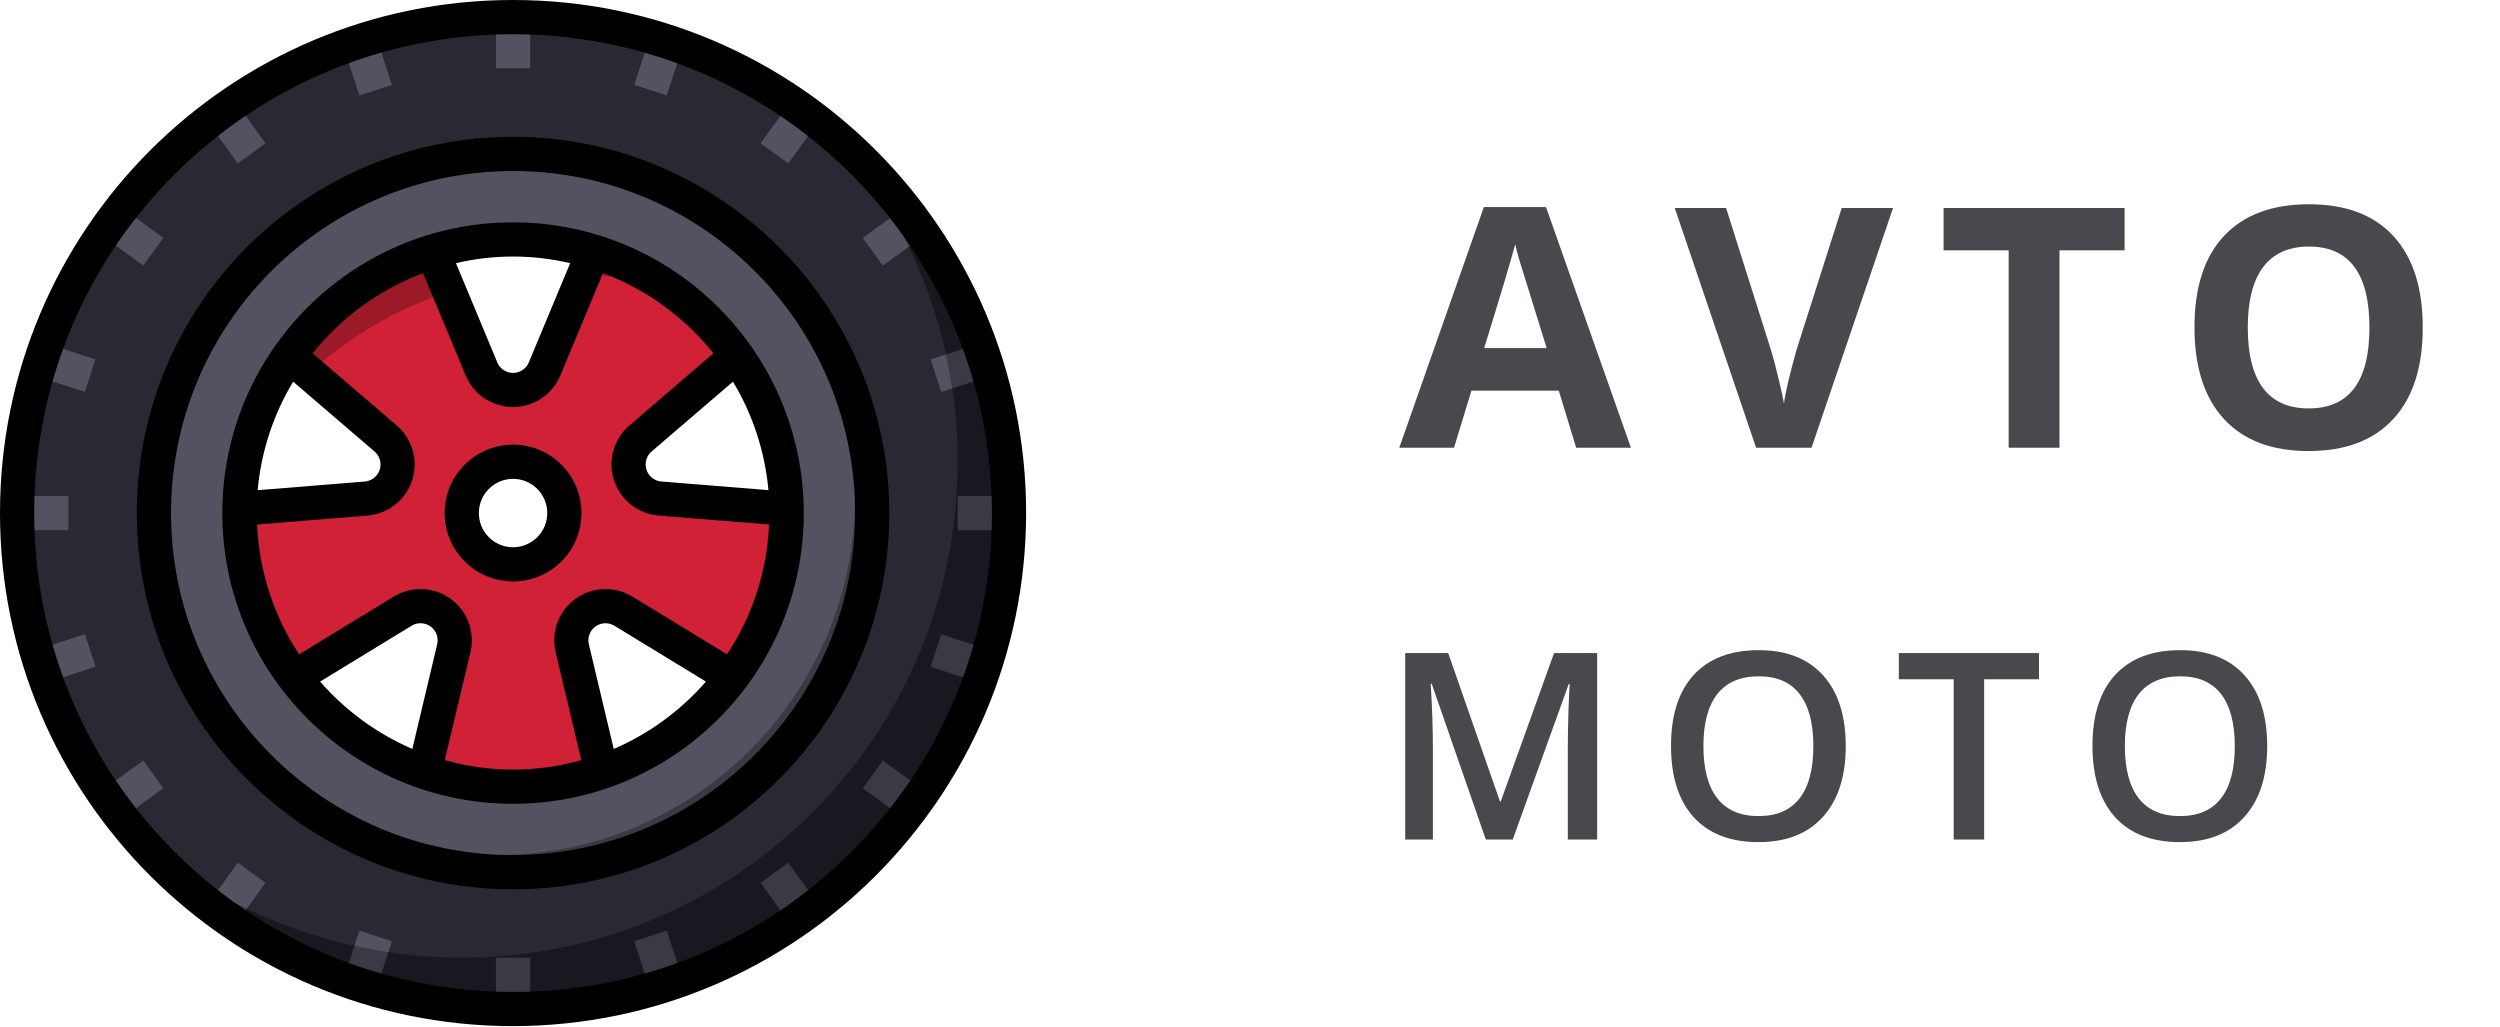
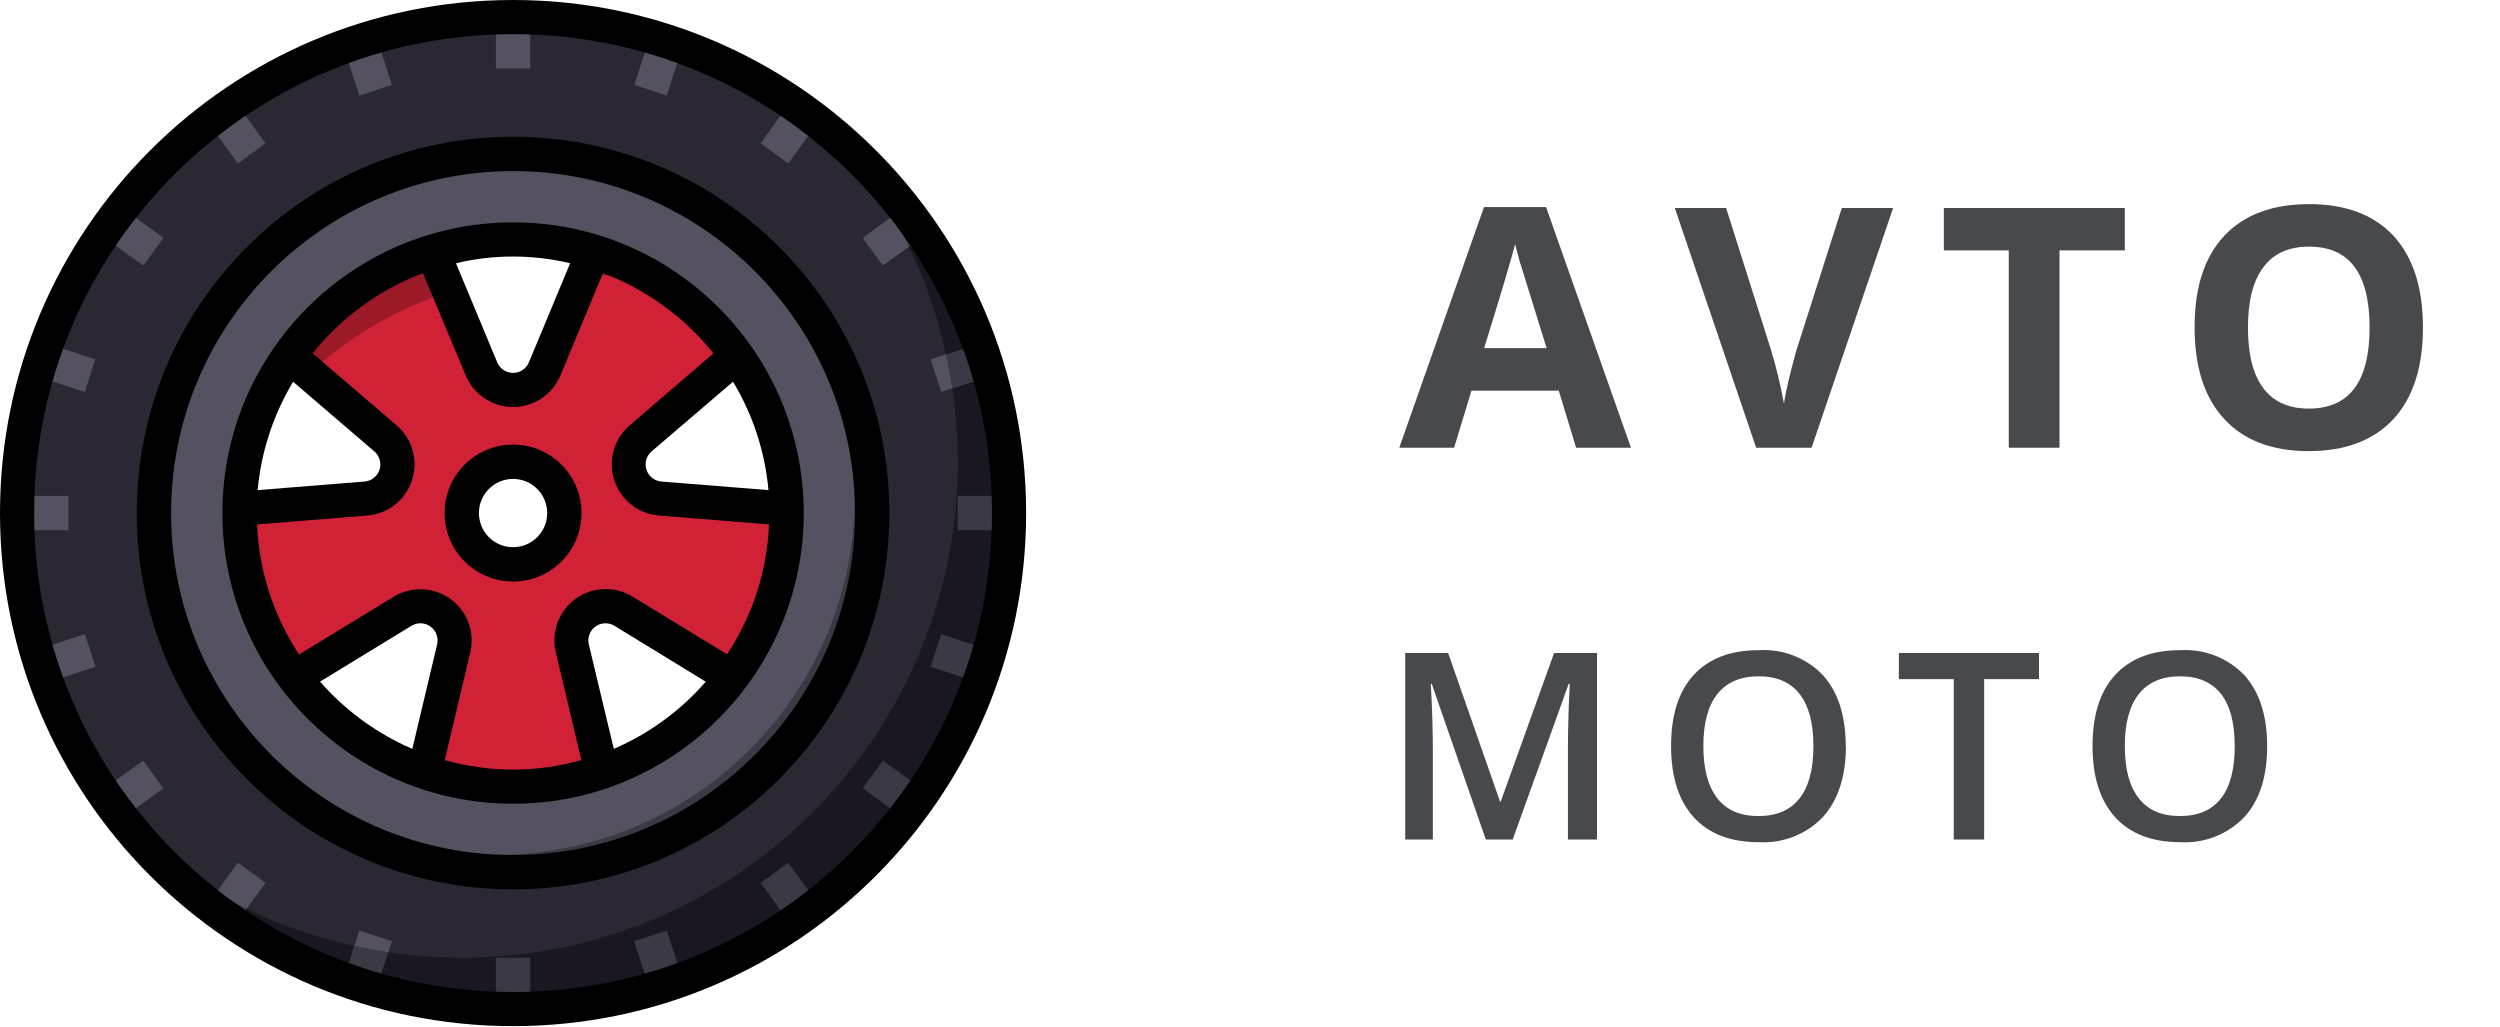
- <svg xmlns="http://www.w3.org/2000/svg" width="134" height="55" viewBox="0 0 134 55" fill="none">
-   <path d="M84.483 24L83.552 20.941H78.867L77.936 24H75L79.535 11.098H82.866L87.419 24H84.483ZM82.901 18.656C82.04 15.885 81.554 14.317 81.442 13.954C81.337 13.591 81.261 13.304 81.214 13.093C81.02 13.843 80.467 15.697 79.553 18.656H82.901ZM98.715 11.15H101.466L97.098 24H94.127L89.768 11.15H92.519L94.936 18.797C95.07 19.248 95.208 19.775 95.349 20.379C95.495 20.977 95.586 21.393 95.621 21.627C95.686 21.088 95.905 20.145 96.28 18.797L98.715 11.15ZM110.389 24H107.664V13.418H104.175V11.15H113.878V13.418H110.389V24ZM129.859 17.558C129.859 19.685 129.332 21.319 128.277 22.462C127.222 23.605 125.71 24.176 123.742 24.176C121.773 24.176 120.261 23.605 119.207 22.462C118.152 21.319 117.624 19.679 117.624 17.54C117.624 15.401 118.152 13.77 119.207 12.645C120.267 11.514 121.785 10.948 123.759 10.948C125.734 10.948 127.243 11.517 128.286 12.653C129.334 13.79 129.859 15.425 129.859 17.558ZM120.481 17.558C120.481 18.993 120.753 20.074 121.298 20.801C121.843 21.527 122.658 21.891 123.742 21.891C125.916 21.891 127.002 20.446 127.002 17.558C127.002 14.663 125.921 13.216 123.759 13.216C122.675 13.216 121.858 13.582 121.307 14.315C120.756 15.041 120.481 16.122 120.481 17.558Z" fill="#48494D" />
-   <path d="M79.64 45L76.741 36.653H76.686C76.764 37.893 76.803 39.055 76.803 40.14V45H75.319V35.006H77.623L80.398 42.956H80.439L83.297 35.006H85.607V45H84.035V40.058C84.035 39.561 84.046 38.914 84.069 38.116C84.097 37.319 84.12 36.836 84.138 36.667H84.083L81.082 45H79.64ZM98.932 39.989C98.932 41.616 98.524 42.881 97.709 43.783C96.897 44.685 95.747 45.137 94.257 45.137C92.748 45.137 91.588 44.69 90.777 43.797C89.97 42.899 89.567 41.625 89.567 39.976C89.567 38.326 89.973 37.059 90.784 36.175C91.6 35.291 92.762 34.849 94.27 34.849C95.756 34.849 96.904 35.297 97.716 36.195C98.527 37.093 98.932 38.358 98.932 39.989ZM91.303 39.989C91.303 41.22 91.552 42.154 92.049 42.792C92.545 43.425 93.281 43.742 94.257 43.742C95.227 43.742 95.959 43.428 96.451 42.799C96.948 42.17 97.196 41.233 97.196 39.989C97.196 38.763 96.95 37.834 96.458 37.2C95.97 36.567 95.241 36.25 94.27 36.25C93.29 36.25 92.55 36.567 92.049 37.2C91.552 37.834 91.303 38.763 91.303 39.989ZM106.351 45H104.717V36.407H101.778V35.006H109.29V36.407H106.351V45ZM121.522 39.989C121.522 41.616 121.114 42.881 120.298 43.783C119.487 44.685 118.336 45.137 116.846 45.137C115.337 45.137 114.177 44.69 113.366 43.797C112.56 42.899 112.156 41.625 112.156 39.976C112.156 38.326 112.562 37.059 113.373 36.175C114.189 35.291 115.351 34.849 116.859 34.849C118.345 34.849 119.494 35.297 120.305 36.195C121.116 37.093 121.522 38.358 121.522 39.989ZM113.893 39.989C113.893 41.22 114.141 42.154 114.638 42.792C115.134 43.425 115.87 43.742 116.846 43.742C117.816 43.742 118.548 43.428 119.04 42.799C119.537 42.17 119.785 41.233 119.785 39.989C119.785 38.763 119.539 37.834 119.047 37.2C118.559 36.567 117.83 36.25 116.859 36.25C115.88 36.25 115.139 36.567 114.638 37.2C114.141 37.834 113.893 38.763 113.893 39.989Z" fill="#48494D" />
-   <path d="M42.155 27.269L35.371 26.719C34.362 26.637 33.609 25.754 33.691 24.744C33.73 24.262 33.958 23.815 34.325 23.5L39.49 19.069C37.619 16.407 34.918 14.441 31.811 13.478L29.19 19.766C28.8 20.701 27.727 21.142 26.792 20.753C26.346 20.566 25.991 20.212 25.806 19.766L23.192 13.483C20.084 14.447 17.384 16.413 15.513 19.075L20.677 23.505C21.446 24.164 21.535 25.321 20.876 26.09C20.561 26.458 20.113 26.685 19.631 26.725L12.848 27.275C12.848 27.352 12.836 27.428 12.836 27.506C12.834 30.682 13.871 33.772 15.788 36.306L21.591 32.765C22.456 32.238 23.584 32.511 24.111 33.376C24.363 33.789 24.441 34.285 24.329 34.755L22.754 41.374C25.83 42.442 29.176 42.442 32.251 41.374L30.676 34.755C30.441 33.771 31.049 32.782 32.035 32.547C32.505 32.435 33.001 32.513 33.414 32.765L39.215 36.3C41.132 33.766 42.168 30.676 42.166 27.5C42.167 27.422 42.157 27.347 42.155 27.269ZM27.5 30.25C25.981 30.25 24.75 29.019 24.75 27.5C24.75 25.981 25.981 24.75 27.5 24.75C29.019 24.75 30.25 25.981 30.25 27.5C30.25 29.019 29.019 30.25 27.5 30.25Z" fill="#D12136" />
-   <path d="M27.5 0.917C12.819 0.917 0.917 12.819 0.917 27.5C0.917 42.181 12.819 54.083 27.5 54.083C42.181 54.083 54.083 42.181 54.083 27.5C54.083 12.819 42.181 0.917 27.5 0.917ZM27.5 42.167C19.399 42.167 12.833 35.601 12.833 27.5C12.833 19.399 19.399 12.833 27.5 12.833C35.601 12.833 42.167 19.399 42.167 27.5C42.167 35.601 35.601 42.167 27.5 42.167Z" fill="#2B2733" />
-   <path d="M44.867 7.383C54.462 18.49 53.237 35.272 42.13 44.867C32.151 53.487 17.362 53.487 7.383 44.867C16.973 55.979 33.755 57.213 44.867 47.622C55.979 38.031 57.213 21.249 47.622 10.137C46.772 9.153 45.852 8.232 44.867 7.383Z" fill="#1A1721" />
-   <path d="M19.263 5.115L21.007 4.549L20.157 1.933L18.414 2.5L19.263 5.115Z" fill="#555160" />
-   <path d="M34.844 53.063L36.588 52.496L35.739 49.88L33.995 50.447L34.844 53.063Z" fill="#3B3944" />
-   <path d="M28.417 0.917H26.583V3.667H28.417V0.917Z" fill="#555160" />
-   <path d="M28.417 51.333H26.583V54.083H28.417V51.333Z" fill="#3B3944" />
-   <path d="M12.75 8.757L14.233 7.68L12.616 5.455L11.133 6.533L12.75 8.757Z" fill="#555160" />
-   <path d="M42.382 49.544L43.865 48.467L42.248 46.242L40.765 47.32L42.382 49.544Z" fill="#3B3944" />
-   <path d="M7.679 14.233L8.757 12.75L6.532 11.134L5.455 12.617L7.679 14.233Z" fill="#555160" />
-   <path d="M48.468 43.867L49.546 42.384L47.322 40.767L46.244 42.25L48.468 43.867Z" fill="#3B3944" />
-   <path d="M4.548 21.007L5.115 19.264L2.499 18.414L1.933 20.158L4.548 21.007Z" fill="#555160" />
-   <path d="M52.5 36.592L53.066 34.848L50.451 33.998L49.884 35.742L52.5 36.592Z" fill="#3B3944" />
-   <path d="M3.667 26.583H0.917V28.417H3.667V26.583Z" fill="#555160" />
-   <path d="M54.083 26.583H51.333V28.417H54.083V26.583Z" fill="#3B3944" />
-   <path d="M2.505 36.586L5.12 35.736L4.553 33.993L1.938 34.843L2.505 36.586Z" fill="#555160" />
-   <path d="M6.53 43.865L8.755 42.248L7.677 40.765L5.452 42.382L6.53 43.865Z" fill="#555160" />
-   <path d="M42.249 8.757L43.866 6.532L42.382 5.455L40.766 7.679L42.249 8.757Z" fill="#555160" />
-   <path d="M35.739 5.116L36.589 2.501L34.846 1.934L33.996 4.549L35.739 5.116Z" fill="#555160" />
-   <path d="M53.066 20.157L52.498 18.416L50.702 19C50.835 19.599 50.95 20.204 51.042 20.818L53.066 20.157Z" fill="#3B3944" />
-   <path d="M49.545 12.616L48.468 11.133L47.843 11.591C48.148 12.126 48.442 12.668 48.711 13.227L49.545 12.616Z" fill="#3B3944" />
-   <path d="M11.133 48.468L12.616 49.545L13.223 48.711C12.665 48.442 12.123 48.148 11.588 47.843L11.133 48.468Z" fill="#3B3944" />
-   <path d="M18.413 52.498L20.155 53.066L20.812 51.042C20.199 50.95 19.594 50.835 18.994 50.702L18.413 52.498Z" fill="#3B3944" />
-   <path d="M50.451 21.007L51.042 20.815C50.95 20.201 50.835 19.596 50.702 18.997L49.883 19.263L50.451 21.007Z" fill="#555160" />
-   <path d="M47.321 14.233L48.711 13.225C48.442 12.666 48.148 12.125 47.843 11.589L46.243 12.752L47.321 14.233Z" fill="#555160" />
-   <path d="M12.75 46.243L11.588 47.843C12.122 48.148 12.665 48.442 13.223 48.711L14.231 47.321L12.75 46.243Z" fill="#555160" />
-   <path d="M19.263 49.883L18.997 50.702C19.596 50.835 20.201 50.95 20.815 51.042L21.007 50.451L19.263 49.883Z" fill="#555160" />
-   <path d="M27.5 8.25C16.869 8.25 8.25 16.869 8.25 27.5C8.25 38.132 16.869 46.75 27.5 46.75C38.132 46.75 46.75 38.132 46.75 27.5C46.75 16.869 38.132 8.25 27.5 8.25ZM27.5 42.167C19.399 42.167 12.833 35.601 12.833 27.5C12.833 19.399 19.399 12.833 27.5 12.833C35.601 12.833 42.167 19.399 42.167 27.5C42.167 35.601 35.601 42.167 27.5 42.167Z" fill="#555160" />
-   <path d="M40.631 13.451C47.894 21.199 47.502 33.368 39.754 40.631C32.358 47.565 20.849 47.565 13.452 40.631C20.694 48.4 32.862 48.827 40.632 41.586C48.402 34.344 48.828 22.175 41.587 14.405C41.279 14.076 40.96 13.758 40.631 13.451Z" fill="#3B3944" />
-   <path d="M35.842 15.458C34.607 14.596 33.247 13.93 31.808 13.483L31.303 14.694C32.84 14.775 34.363 15.031 35.842 15.458Z" fill="#9C1928" />
-   <path d="M24.083 15.631L23.192 13.483C20.084 14.447 17.384 16.413 15.513 19.075L16.592 20.001C18.742 18.017 21.298 16.526 24.083 15.631Z" fill="#9C1928" />
-   <path d="M27.5 7.333C16.363 7.333 7.333 16.363 7.333 27.5C7.333 38.638 16.363 47.667 27.5 47.667C38.638 47.667 47.667 38.638 47.667 27.5C47.654 16.367 38.633 7.346 27.5 7.333ZM27.5 45.833C17.375 45.833 9.167 37.626 9.167 27.5C9.167 17.375 17.375 9.167 27.5 9.167C37.626 9.167 45.833 17.375 45.833 27.5C45.821 37.62 37.62 45.821 27.5 45.833Z" fill="black" />
-   <path d="M27.5 11.917C18.893 11.917 11.917 18.893 11.917 27.5C11.917 36.107 18.893 43.083 27.5 43.083C36.106 43.083 43.083 36.106 43.083 27.5C43.074 18.897 36.103 11.926 27.5 11.917ZM41.188 26.272L35.447 25.808C34.943 25.766 34.568 25.322 34.61 24.818C34.63 24.579 34.743 24.357 34.925 24.2L39.287 20.457C40.353 22.226 41.002 24.215 41.188 26.272ZM30.561 14.106L28.346 19.422C28.151 19.89 27.614 20.111 27.147 19.916C26.924 19.823 26.746 19.645 26.654 19.422L24.439 14.106C26.452 13.632 28.548 13.632 30.561 14.106ZM15.711 20.455L20.075 24.2C20.459 24.529 20.504 25.108 20.174 25.492C20.016 25.676 19.793 25.79 19.552 25.81L13.811 26.274C13.997 24.215 14.646 22.226 15.714 20.456H15.711V20.455ZM17.156 36.533L22.062 33.54C22.494 33.276 23.059 33.413 23.323 33.844C23.449 34.05 23.489 34.299 23.432 34.535L22.101 40.143C20.204 39.324 18.516 38.09 17.159 36.533H17.156V36.533ZM23.84 40.741L25.215 34.959C25.566 33.481 24.653 31.999 23.175 31.647C22.469 31.479 21.726 31.597 21.107 31.975L16.034 35.072C14.665 33 13.886 30.595 13.781 28.113L19.701 27.635C21.214 27.511 22.341 26.183 22.217 24.669C22.158 23.948 21.817 23.279 21.267 22.807L16.757 18.938C18.307 17 20.351 15.515 22.674 14.64L24.958 20.125C25.542 21.527 27.152 22.19 28.554 21.606C29.224 21.327 29.757 20.795 30.035 20.125L32.321 14.64C34.644 15.515 36.688 17 38.238 18.938L33.733 22.807C32.581 23.796 32.448 25.532 33.437 26.684C33.909 27.234 34.58 27.576 35.302 27.635L41.222 28.113C41.117 30.595 40.338 33 38.968 35.072L33.889 31.974C32.593 31.183 30.9 31.593 30.109 32.889C29.731 33.509 29.613 34.252 29.782 34.959L31.157 40.741C28.765 41.42 26.233 41.42 23.842 40.741H23.84ZM32.896 40.143L31.563 34.535C31.445 34.042 31.75 33.548 32.242 33.431C32.477 33.375 32.725 33.414 32.932 33.54L37.838 36.533C36.482 38.09 34.795 39.324 32.899 40.143H32.896V40.143Z" fill="black" />
-   <path d="M31.167 27.5C31.167 25.475 29.525 23.833 27.5 23.833C25.475 23.833 23.833 25.475 23.833 27.5C23.833 29.525 25.475 31.167 27.5 31.167C29.525 31.167 31.167 29.525 31.167 27.5ZM27.5 29.333C26.487 29.333 25.667 28.513 25.667 27.5C25.667 26.487 26.487 25.667 27.5 25.667C28.513 25.667 29.333 26.487 29.333 27.5C29.333 28.513 28.513 29.333 27.5 29.333Z" fill="black" />
-   <path d="M27.5 55C12.312 55 0 42.688 0 27.5C0 12.312 12.312 0 27.5 0C42.688 0 55 12.312 55 27.5C54.983 42.681 42.681 54.983 27.5 55ZM27.5 1.833C13.325 1.833 1.833 13.325 1.833 27.5C1.833 41.675 13.325 53.167 27.5 53.167C41.675 53.167 53.167 41.675 53.167 27.5C53.15 13.331 41.669 1.85 27.5 1.833Z" fill="black" />
+ <svg xmlns="http://www.w3.org/2000/svg" width="134" height="55" fill="none">
+   <path d="m84.48 24-.93-3.06h-4.68L77.94 24H75l4.54-12.9h3.33L87.42 24h-2.94Zm-1.58-5.34a2488 2488 0 0 1-1.46-4.7l-.23-.87c-.19.75-.74 2.6-1.66 5.57h3.35Zm15.81-7.51h2.76L97.1 24h-2.97l-4.36-12.85h2.75l2.42 7.65a26.97 26.97 0 0 1 .68 2.83c.07-.54.29-1.49.66-2.83l2.44-7.65ZM110.4 24h-2.73V13.42h-3.48v-2.27h9.7v2.27h-3.5V24Zm19.47-6.44c0 2.12-.53 3.76-1.58 4.9-1.06 1.14-2.57 1.72-4.54 1.72-1.97 0-3.48-.58-4.53-1.72-1.06-1.14-1.59-2.78-1.59-4.92s.53-3.77 1.59-4.9c1.06-1.13 2.58-1.7 4.55-1.7 1.97 0 3.48.58 4.53 1.71 1.04 1.14 1.57 2.77 1.57 4.9Zm-9.38 0c0 1.43.27 2.51.82 3.24.54.73 1.36 1.1 2.44 1.1 2.18 0 3.26-1.45 3.26-4.34 0-2.9-1.08-4.34-3.24-4.34-1.09 0-1.9.36-2.45 1.1-.55.72-.83 1.8-.83 3.24ZM79.64 45l-2.9-8.35h-.05c.07 1.24.11 2.4.11 3.49V45h-1.48V35h2.3l2.78 7.96h.04L83.3 35h2.3V45h-1.56v-4.94a70.79 70.79 0 0 1 .1-3.4h-.06l-3 8.34h-1.44Zm19.3-5.01c0 1.63-.42 2.9-1.23 3.8a4.4 4.4 0 0 1-3.45 1.35c-1.51 0-2.67-.45-3.48-1.34-.81-.9-1.21-2.17-1.21-3.82s.4-2.92 1.21-3.8c.82-.89 1.98-1.33 3.49-1.33a4.4 4.4 0 0 1 3.45 1.35c.8.9 1.21 2.16 1.21 3.79Zm-7.64 0c0 1.23.25 2.16.75 2.8.5.64 1.23.95 2.2.95.98 0 1.7-.31 2.2-.94.5-.63.75-1.57.75-2.81 0-1.23-.25-2.16-.74-2.79-.49-.63-1.22-.95-2.19-.95-.98 0-1.72.32-2.22.95-.5.63-.75 1.56-.75 2.79ZM106.35 45h-1.63v-8.6h-2.94V35h7.51v1.4h-2.94V45Zm15.17-5.01c0 1.63-.4 2.9-1.22 3.8a4.4 4.4 0 0 1-3.45 1.35c-1.51 0-2.67-.45-3.48-1.34-.81-.9-1.21-2.17-1.21-3.82s.4-2.92 1.21-3.8c.82-.89 1.98-1.33 3.49-1.33a4.4 4.4 0 0 1 3.45 1.35c.8.9 1.21 2.16 1.21 3.79Zm-7.63 0c0 1.23.25 2.16.75 2.8.5.64 1.23.95 2.2.95.98 0 1.7-.31 2.2-.94.5-.63.74-1.57.74-2.81 0-1.23-.24-2.16-.73-2.79-.5-.63-1.22-.95-2.2-.95-.97 0-1.71.32-2.21.95-.5.63-.75 1.56-.75 2.79Z" fill="#48494D" />
+   <path d="m42.15 27.27-6.78-.55a1.83 1.83 0 0 1-1.04-3.22l5.16-4.43a14.7 14.7 0 0 0-7.68-5.6l-2.62 6.3a1.83 1.83 0 0 1-3.38 0l-2.62-6.29c-3.1.97-5.8 2.93-7.68 5.6l5.17 4.43a1.83 1.83 0 0 1-1.05 3.21l-6.78.55-.01.24c0 3.17 1.03 6.26 2.95 8.8l5.8-3.54a1.83 1.83 0 0 1 2.74 1.99l-1.58 6.61a14.48 14.48 0 0 0 9.5 0l-1.57-6.61a1.83 1.83 0 0 1 2.73-2l5.8 3.54a14.57 14.57 0 0 0 2.96-8.8l-.02-.23ZM27.5 30.25a2.75 2.75 0 1 1 0-5.5 2.75 2.75 0 0 1 0 5.5Z" fill="#D12136" />
+   <path d="M27.5.92a26.58 26.58 0 1 0 0 53.16 26.58 26.58 0 0 0 0-53.16Zm0 41.25a14.67 14.67 0 1 1 0-29.34 14.67 14.67 0 0 1 0 29.34Z" fill="#2B2733" />
+   <path d="M44.87 7.38A26.58 26.58 0 0 1 7.38 44.87 26.58 26.58 0 1 0 44.87 7.38Z" fill="#1A1721" />
+   <path d="m19.26 5.12 1.75-.57-.85-2.62-1.75.57.85 2.62Z" fill="#555160" />
+   <path d="m34.84 53.06 1.75-.56-.85-2.62-1.75.57.85 2.61Z" fill="#3B3944" />
+   <path d="M28.42.92h-1.84v2.75h1.84V.92Z" fill="#555160" />
+   <path d="M28.42 51.33h-1.84v2.75h1.84v-2.75Z" fill="#3B3944" />
+   <path d="m12.75 8.76 1.48-1.08-1.61-2.22-1.49 1.07 1.62 2.23Z" fill="#555160" />
+   <path d="m42.38 49.54 1.48-1.07-1.61-2.23-1.48 1.08 1.61 2.22Z" fill="#3B3944" />
+   <path d="m7.68 14.23 1.08-1.48-2.23-1.62-1.08 1.49 2.23 1.61Z" fill="#555160" />
+   <path d="m48.47 43.87 1.08-1.49-2.23-1.61-1.08 1.48 2.23 1.62Z" fill="#3B3944" />
+   <path d="m4.55 21 .56-1.74-2.61-.85-.57 1.75 2.62.85Z" fill="#555160" />
+   <path d="m52.5 36.6.57-1.75-2.62-.85-.57 1.74 2.62.85Z" fill="#3B3944" />
+   <path d="M3.67 26.58H.92v1.84h2.75v-1.84Z" fill="#555160" />
+   <path d="M54.08 26.58h-2.75v1.84h2.75v-1.84Z" fill="#3B3944" />
+   <path d="m2.5 36.59 2.62-.85-.57-1.75-2.61.85.56 1.75ZM6.53 43.87l2.22-1.62-1.07-1.48-2.23 1.61 1.08 1.48ZM42.25 8.76l1.62-2.23-1.49-1.08-1.61 2.23 1.48 1.08ZM35.74 5.12l.85-2.62-1.74-.57L34 4.55l1.74.57Z" fill="#555160" />
+   <path d="m53.07 20.16-.57-1.74-1.8.58c.13.6.25 1.2.34 1.82l2.03-.66ZM49.55 12.62l-1.08-1.49-.63.46c.3.54.6 1.08.87 1.64l.84-.61ZM11.13 48.47l1.49 1.08.6-.84a26.4 26.4 0 0 1-1.63-.87l-.46.63ZM18.41 52.5l1.74.57.66-2.03c-.61-.09-1.22-.2-1.82-.34l-.58 1.8Z" fill="#3B3944" />
+   <path d="m50.45 21 .6-.19c-.1-.6-.22-1.21-.35-1.81l-.82.26.57 1.75ZM47.32 14.23l1.4-1a26.4 26.4 0 0 0-.88-1.64l-1.6 1.16 1.08 1.48ZM12.75 46.24l-1.16 1.6c.53.3 1.07.6 1.63.87l1.01-1.39-1.48-1.08ZM19.26 49.88l-.26.82c.6.13 1.2.25 1.81.34l.2-.59-1.75-.57ZM27.5 8.25a19.25 19.25 0 1 0 0 38.5 19.25 19.25 0 0 0 0-38.5Zm0 33.92a14.67 14.67 0 1 1 0-29.34 14.67 14.67 0 0 1 0 29.34Z" fill="#555160" />
+   <path d="M40.63 13.45a19.23 19.23 0 0 1-27.18 27.18 19.23 19.23 0 1 0 27.18-27.18Z" fill="#3B3944" />
+   <path d="M35.84 15.46a14.62 14.62 0 0 0-4.03-1.98l-.5 1.21c1.53.08 3.05.34 4.53.77ZM24.08 15.63l-.89-2.15c-3.1.97-5.8 2.93-7.68 5.6l1.08.92a20.14 20.14 0 0 1 7.5-4.37Z" fill="#9C1928" />
+   <path d="M27.5 7.33a20.17 20.17 0 1 0 0 40.34 20.17 20.17 0 0 0 0-40.34Zm0 38.5a18.33 18.33 0 1 1 0-36.66 18.33 18.33 0 0 1 0 36.66Z" fill="#000" />
+   <path d="M27.5 11.92a15.58 15.58 0 1 0 0 31.16 15.58 15.58 0 0 0 0-31.16Zm13.69 14.35-5.74-.46a.92.92 0 0 1-.53-1.61l4.37-3.74a13.63 13.63 0 0 1 1.9 5.81ZM30.56 14.11l-2.21 5.31a.92.92 0 0 1-1.7 0l-2.21-5.31c2.01-.48 4.1-.48 6.12 0Zm-14.85 6.35 4.36 3.74a.92.92 0 0 1-.52 1.61l-5.74.46c.19-2.06.84-4.04 1.9-5.81Zm1.45 16.07 4.9-2.99a.92.92 0 0 1 1.37 1l-1.33 5.6a13.81 13.81 0 0 1-4.94-3.6Zm6.68 4.21 1.37-5.78a2.75 2.75 0 0 0-4.1-2.98l-5.08 3.1a13.66 13.66 0 0 1-2.25-6.97l5.92-.48a2.75 2.75 0 0 0 1.57-4.82l-4.51-3.87a13.8 13.8 0 0 1 5.91-4.3l2.29 5.48a2.75 2.75 0 0 0 5.08 0l2.28-5.48a13.8 13.8 0 0 1 5.92 4.3l-4.5 3.87a2.75 2.75 0 0 0 1.56 4.82l5.92.48c-.1 2.48-.88 4.89-2.25 6.96l-5.08-3.1a2.75 2.75 0 0 0-4.1 2.99l1.37 5.78c-2.4.68-4.93.68-7.32 0Zm9.06-.6-1.34-5.6a.92.92 0 0 1 1.37-1l4.9 3a13.8 13.8 0 0 1-4.93 3.6Z" fill="#000" />
+   <path d="M31.17 27.5a3.67 3.67 0 1 0-7.34 0 3.67 3.67 0 0 0 7.34 0Zm-3.67 1.83a1.83 1.83 0 1 1 0-3.66 1.83 1.83 0 0 1 0 3.66Z" fill="#000" />
+   <path d="M27.5 55a27.5 27.5 0 1 1 0-55 27.5 27.5 0 0 1 0 55Zm0-53.17a25.67 25.67 0 1 0 0 51.34 25.67 25.67 0 0 0 0-51.34Z" fill="#000" />
</svg>
